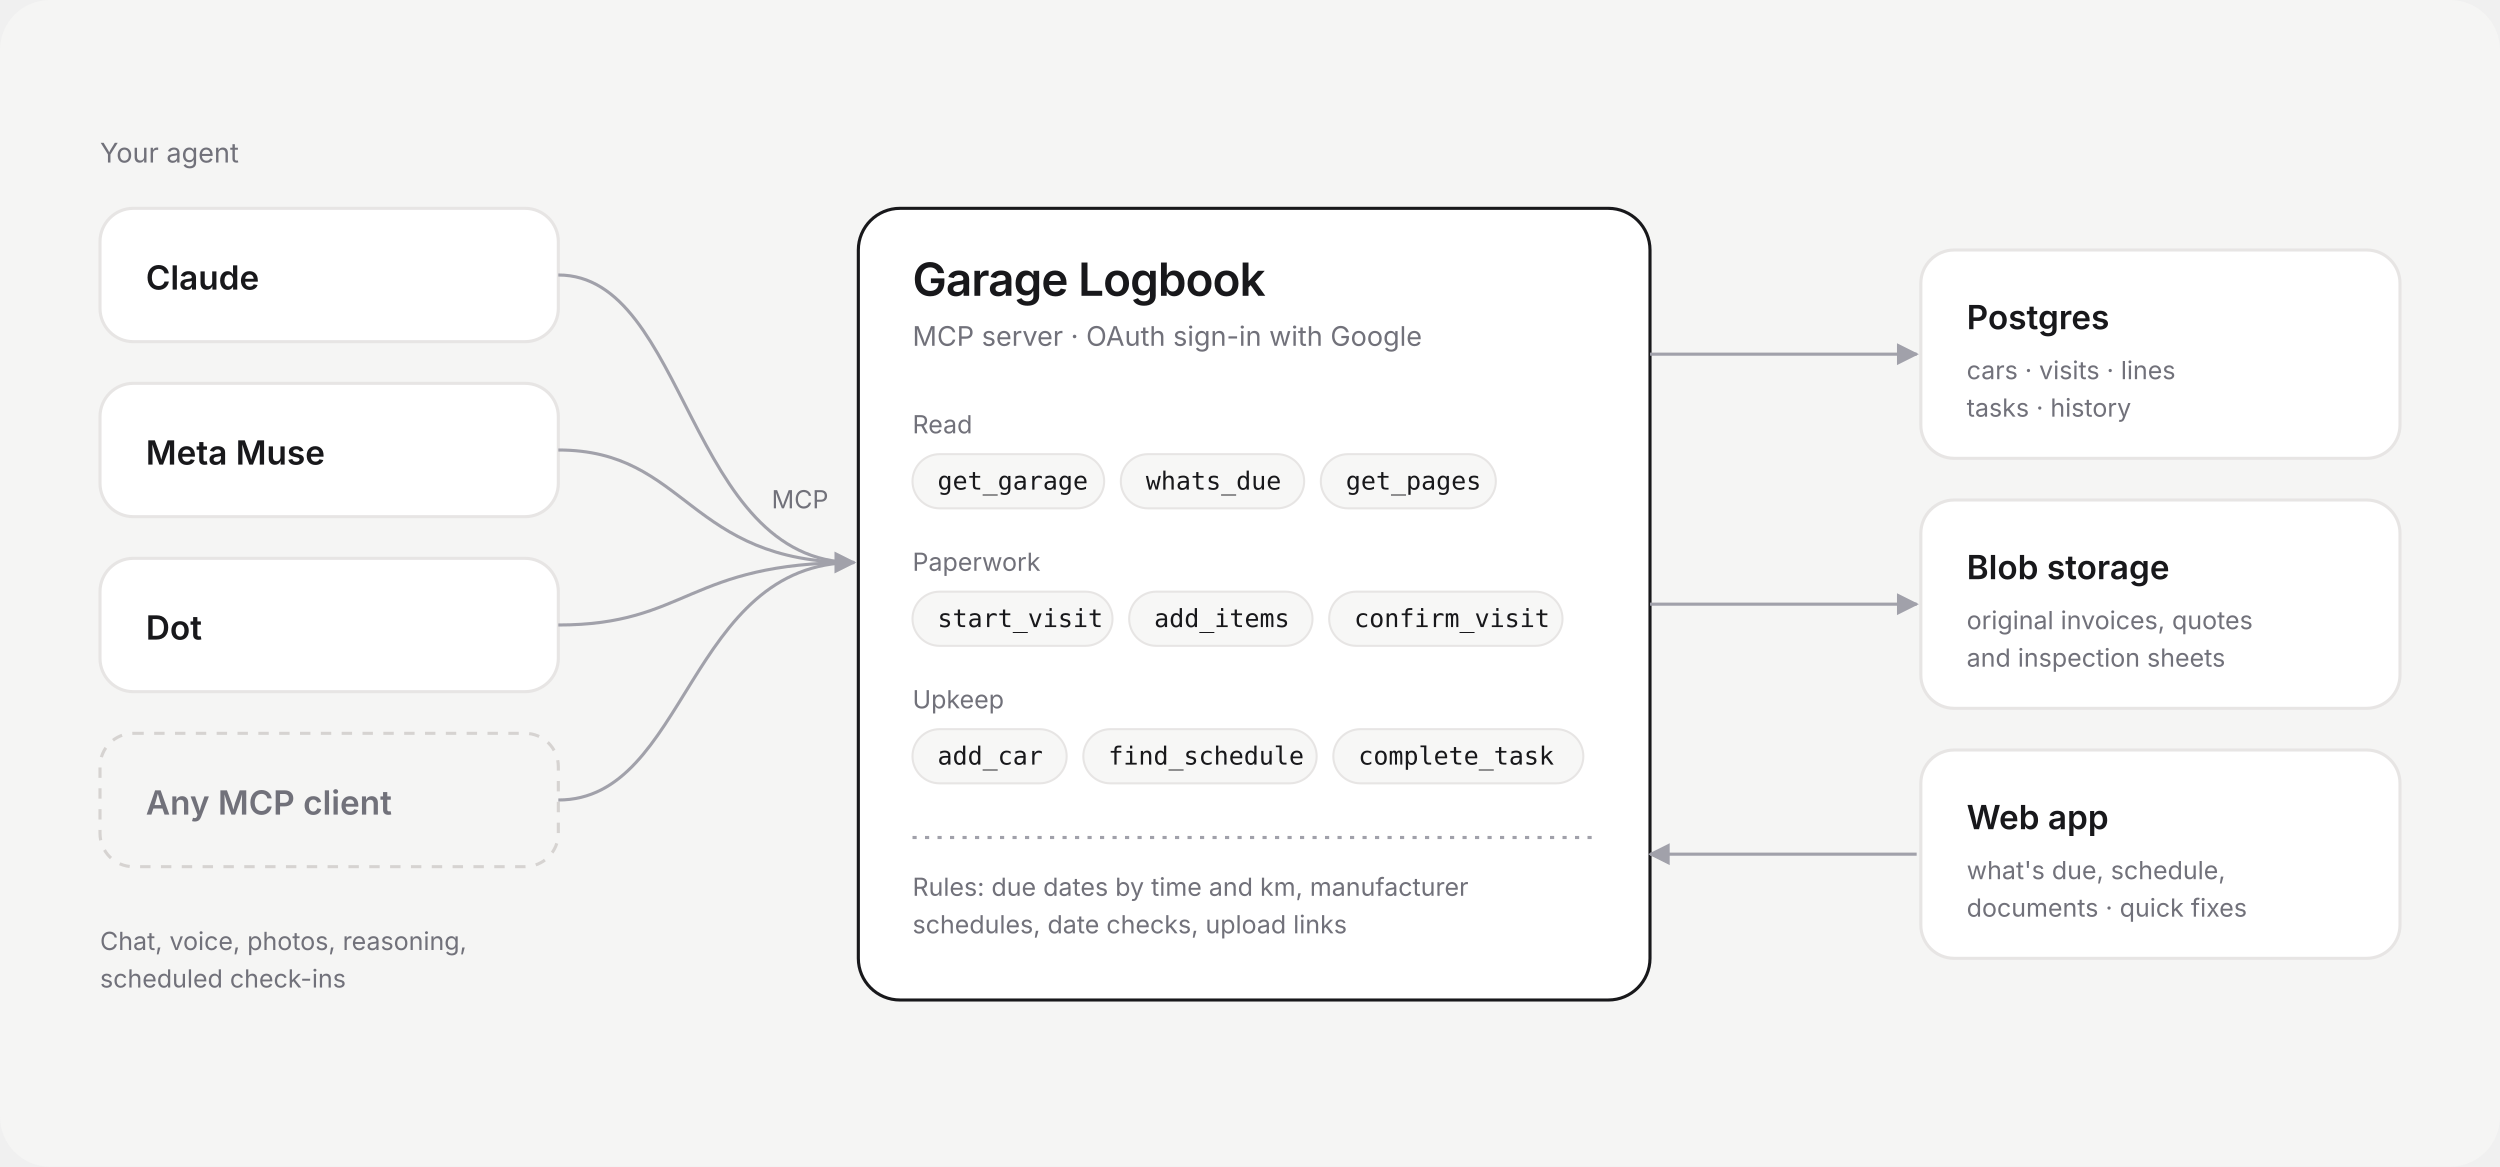
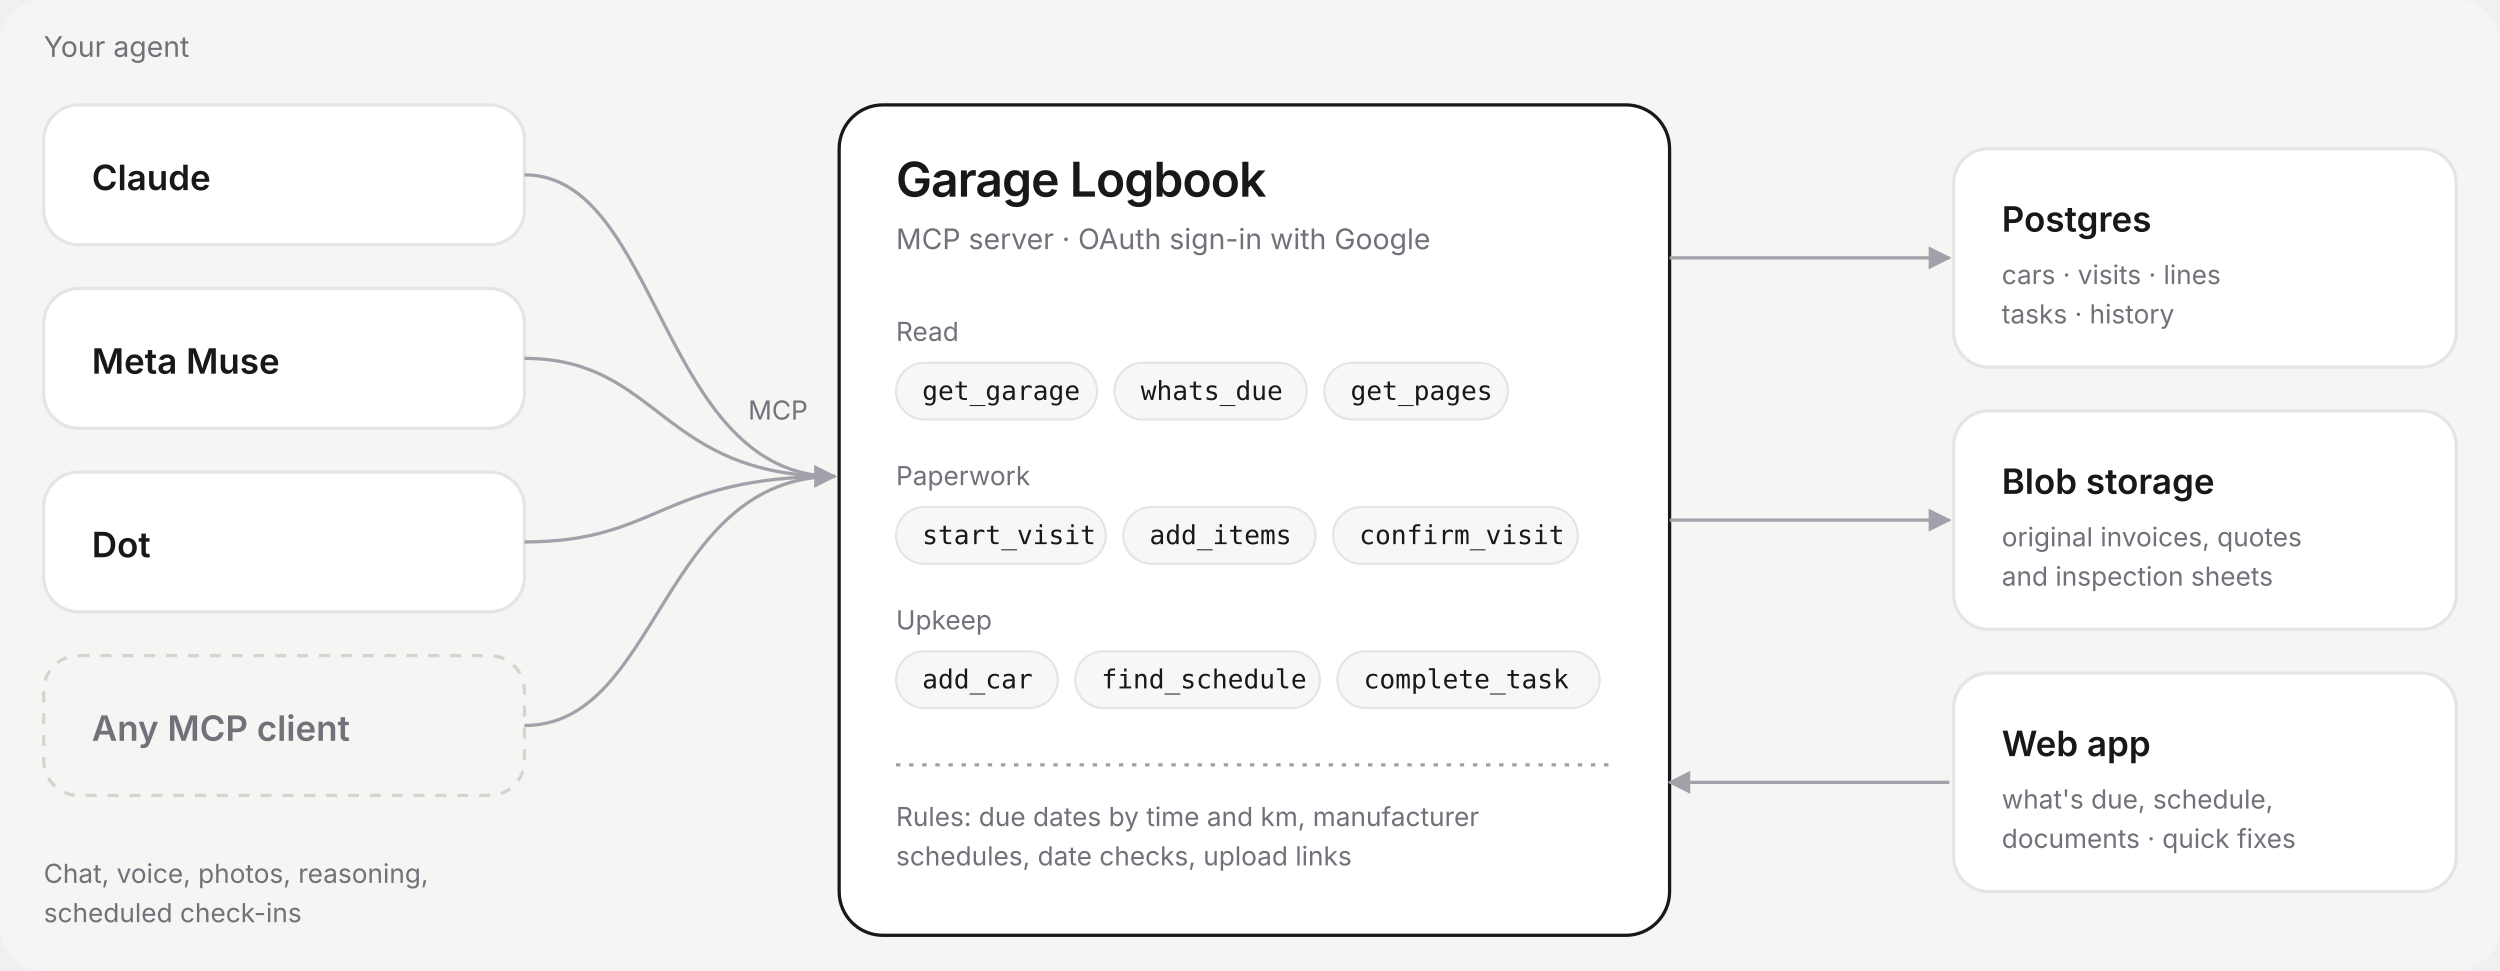
- <svg xmlns="http://www.w3.org/2000/svg" viewBox="0 0 1200 560" width="1200" height="560" font-family="Inter, ui-sans-serif, system-ui, -apple-system, 'Segoe UI', sans-serif">
+ <svg xmlns="http://www.w3.org/2000/svg" viewBox="28 52 1144 444" width="1144" height="444" font-family="Inter, ui-sans-serif, system-ui, -apple-system, 'Segoe UI', sans-serif">
  <style>
    .bg{fill:#f5f5f4}
    .box{fill:#ffffff;stroke:#e7e5e4;stroke-width:1.5}
    .box-strong{fill:#ffffff;stroke:#18181b;stroke-width:1.5}
    .dash{fill:none;stroke:#d6d3d1;stroke-width:1.5;stroke-dasharray:5 5}
    .chip{fill:#f7f7f6;stroke:#e7e5e4;stroke-width:1}
    .ink{fill:#18181b}
    .muted{fill:#71717a}
    .line{stroke:#a1a1aa;stroke-width:1.5;fill:none}
    .arrow{fill:#a1a1aa}
    .t-lg{font-size:22px;font-weight:600;letter-spacing:-.02em}
    .t-md{font-size:16px;font-weight:600}
    .t-sm{font-size:13px}
    .t-xs{font-size:12px}
    .mono{font-family:ui-monospace, SFMono-Regular, Menlo, monospace;font-size:12px}
    @media (prefers-color-scheme: dark){
      .bg{fill:#0c0c0d}
      .box{fill:#161618;stroke:#26262a}
      .box-strong{fill:#161618;stroke:#f4f4f5}
      .dash{stroke:#34343a}
      .chip{fill:#1c1c1f;stroke:#26262a}
      .ink{fill:#f4f4f5}
      .muted{fill:#a1a1aa}
      .line{stroke:#71717a}
      .arrow{fill:#71717a}
    }
  </style>
  <defs>
    <marker id="a" viewBox="0 0 10 10" refX="9" refY="5" markerWidth="7" markerHeight="7" orient="auto-start-reverse">
      <path d="M0 0 10 5 0 10z" class="arrow" />
    </marker>
  </defs>
-   <rect class="bg" width="1200" height="560" rx="24" />
+   <rect class="bg" x="28" y="52" width="1144" height="444" rx="20" />
  <text x="48" y="78" class="muted t-sm">Your agent</text>
  <rect class="box" x="48" y="100" width="220" height="64" rx="16" />
  <text x="70" y="139" class="ink t-md">Claude</text>
  <rect class="box" x="48" y="184" width="220" height="64" rx="16" />
  <text x="70" y="223" class="ink t-md">Meta Muse</text>
  <rect class="box" x="48" y="268" width="220" height="64" rx="16" />
  <text x="70" y="307" class="ink t-md">Dot</text>
  <rect class="dash" x="48" y="352" width="220" height="64" rx="16" />
  <text x="70" y="391" class="muted t-md">Any MCP client</text>
  <text x="48" y="456" class="muted t-xs">Chat, voice, photos, reasoning,</text>
  <text x="48" y="474" class="muted t-xs">scheduled check-ins</text>
  <path class="line" d="M268 132 C330 132 330 270 410 270" marker-end="url(#a)" />
  <path class="line" d="M268 216 C330 216 330 270 410 270" />
  <path class="line" d="M268 300 C330 300 330 270 410 270" />
  <path class="line" d="M268 384 C330 384 330 270 410 270" />
  <text x="384" y="244" class="muted t-xs" text-anchor="middle">MCP</text>
  <rect class="box-strong" x="412" y="100" width="380" height="380" rx="20" />
  <text x="438" y="142" class="ink t-lg">Garage Logbook</text>
  <text x="438" y="166" class="muted t-sm">MCP server · OAuth sign-in with Google</text>
  <text x="438" y="208" class="muted t-xs">Read</text>
  <rect class="chip" x="438" y="218" width="92" height="26" rx="13" />
  <text x="450" y="235" class="ink mono">get_garage</text>
  <rect class="chip" x="538" y="218" width="88" height="26" rx="13" />
  <text x="550" y="235" class="ink mono">whats_due</text>
  <rect class="chip" x="634" y="218" width="84" height="26" rx="13" />
  <text x="646" y="235" class="ink mono">get_pages</text>
  <text x="438" y="274" class="muted t-xs">Paperwork</text>
  <rect class="chip" x="438" y="284" width="96" height="26" rx="13" />
  <text x="450" y="301" class="ink mono">start_visit</text>
  <rect class="chip" x="542" y="284" width="88" height="26" rx="13" />
  <text x="554" y="301" class="ink mono">add_items</text>
  <rect class="chip" x="638" y="284" width="112" height="26" rx="13" />
  <text x="650" y="301" class="ink mono">confirm_visit</text>
  <text x="438" y="340" class="muted t-xs">Upkeep</text>
  <rect class="chip" x="438" y="350" width="74" height="26" rx="13" />
  <text x="450" y="367" class="ink mono">add_car</text>
  <rect class="chip" x="520" y="350" width="112" height="26" rx="13" />
  <text x="532" y="367" class="ink mono">find_schedule</text>
  <rect class="chip" x="640" y="350" width="120" height="26" rx="13" />
  <text x="652" y="367" class="ink mono">complete_task</text>
  <line x1="438" y1="402" x2="766" y2="402" class="line" stroke-dasharray="2 4" />
  <text x="438" y="430" class="muted t-xs">Rules: due dates by time and km, manufacturer</text>
  <text x="438" y="448" class="muted t-xs">schedules, date checks, upload links</text>
  <path class="line" d="M792 170 L920 170" marker-end="url(#a)" />
  <path class="line" d="M792 290 L920 290" marker-end="url(#a)" />
  <path class="line" d="M920 410 L792 410" marker-end="url(#a)" />
  <rect class="box" x="922" y="120" width="230" height="100" rx="16" />
  <text x="944" y="158" class="ink t-md">Postgres</text>
  <text x="944" y="182" class="muted t-xs">cars · visits · lines</text>
  <text x="944" y="200" class="muted t-xs">tasks · history</text>
  <rect class="box" x="922" y="240" width="230" height="100" rx="16" />
  <text x="944" y="278" class="ink t-md">Blob storage</text>
  <text x="944" y="302" class="muted t-xs">original invoices, quotes</text>
  <text x="944" y="320" class="muted t-xs">and inspection sheets</text>
  <rect class="box" x="922" y="360" width="230" height="100" rx="16" />
  <text x="944" y="398" class="ink t-md">Web app</text>
  <text x="944" y="422" class="muted t-xs">what's due, schedule,</text>
  <text x="944" y="440" class="muted t-xs">documents · quick fixes</text>
</svg>
